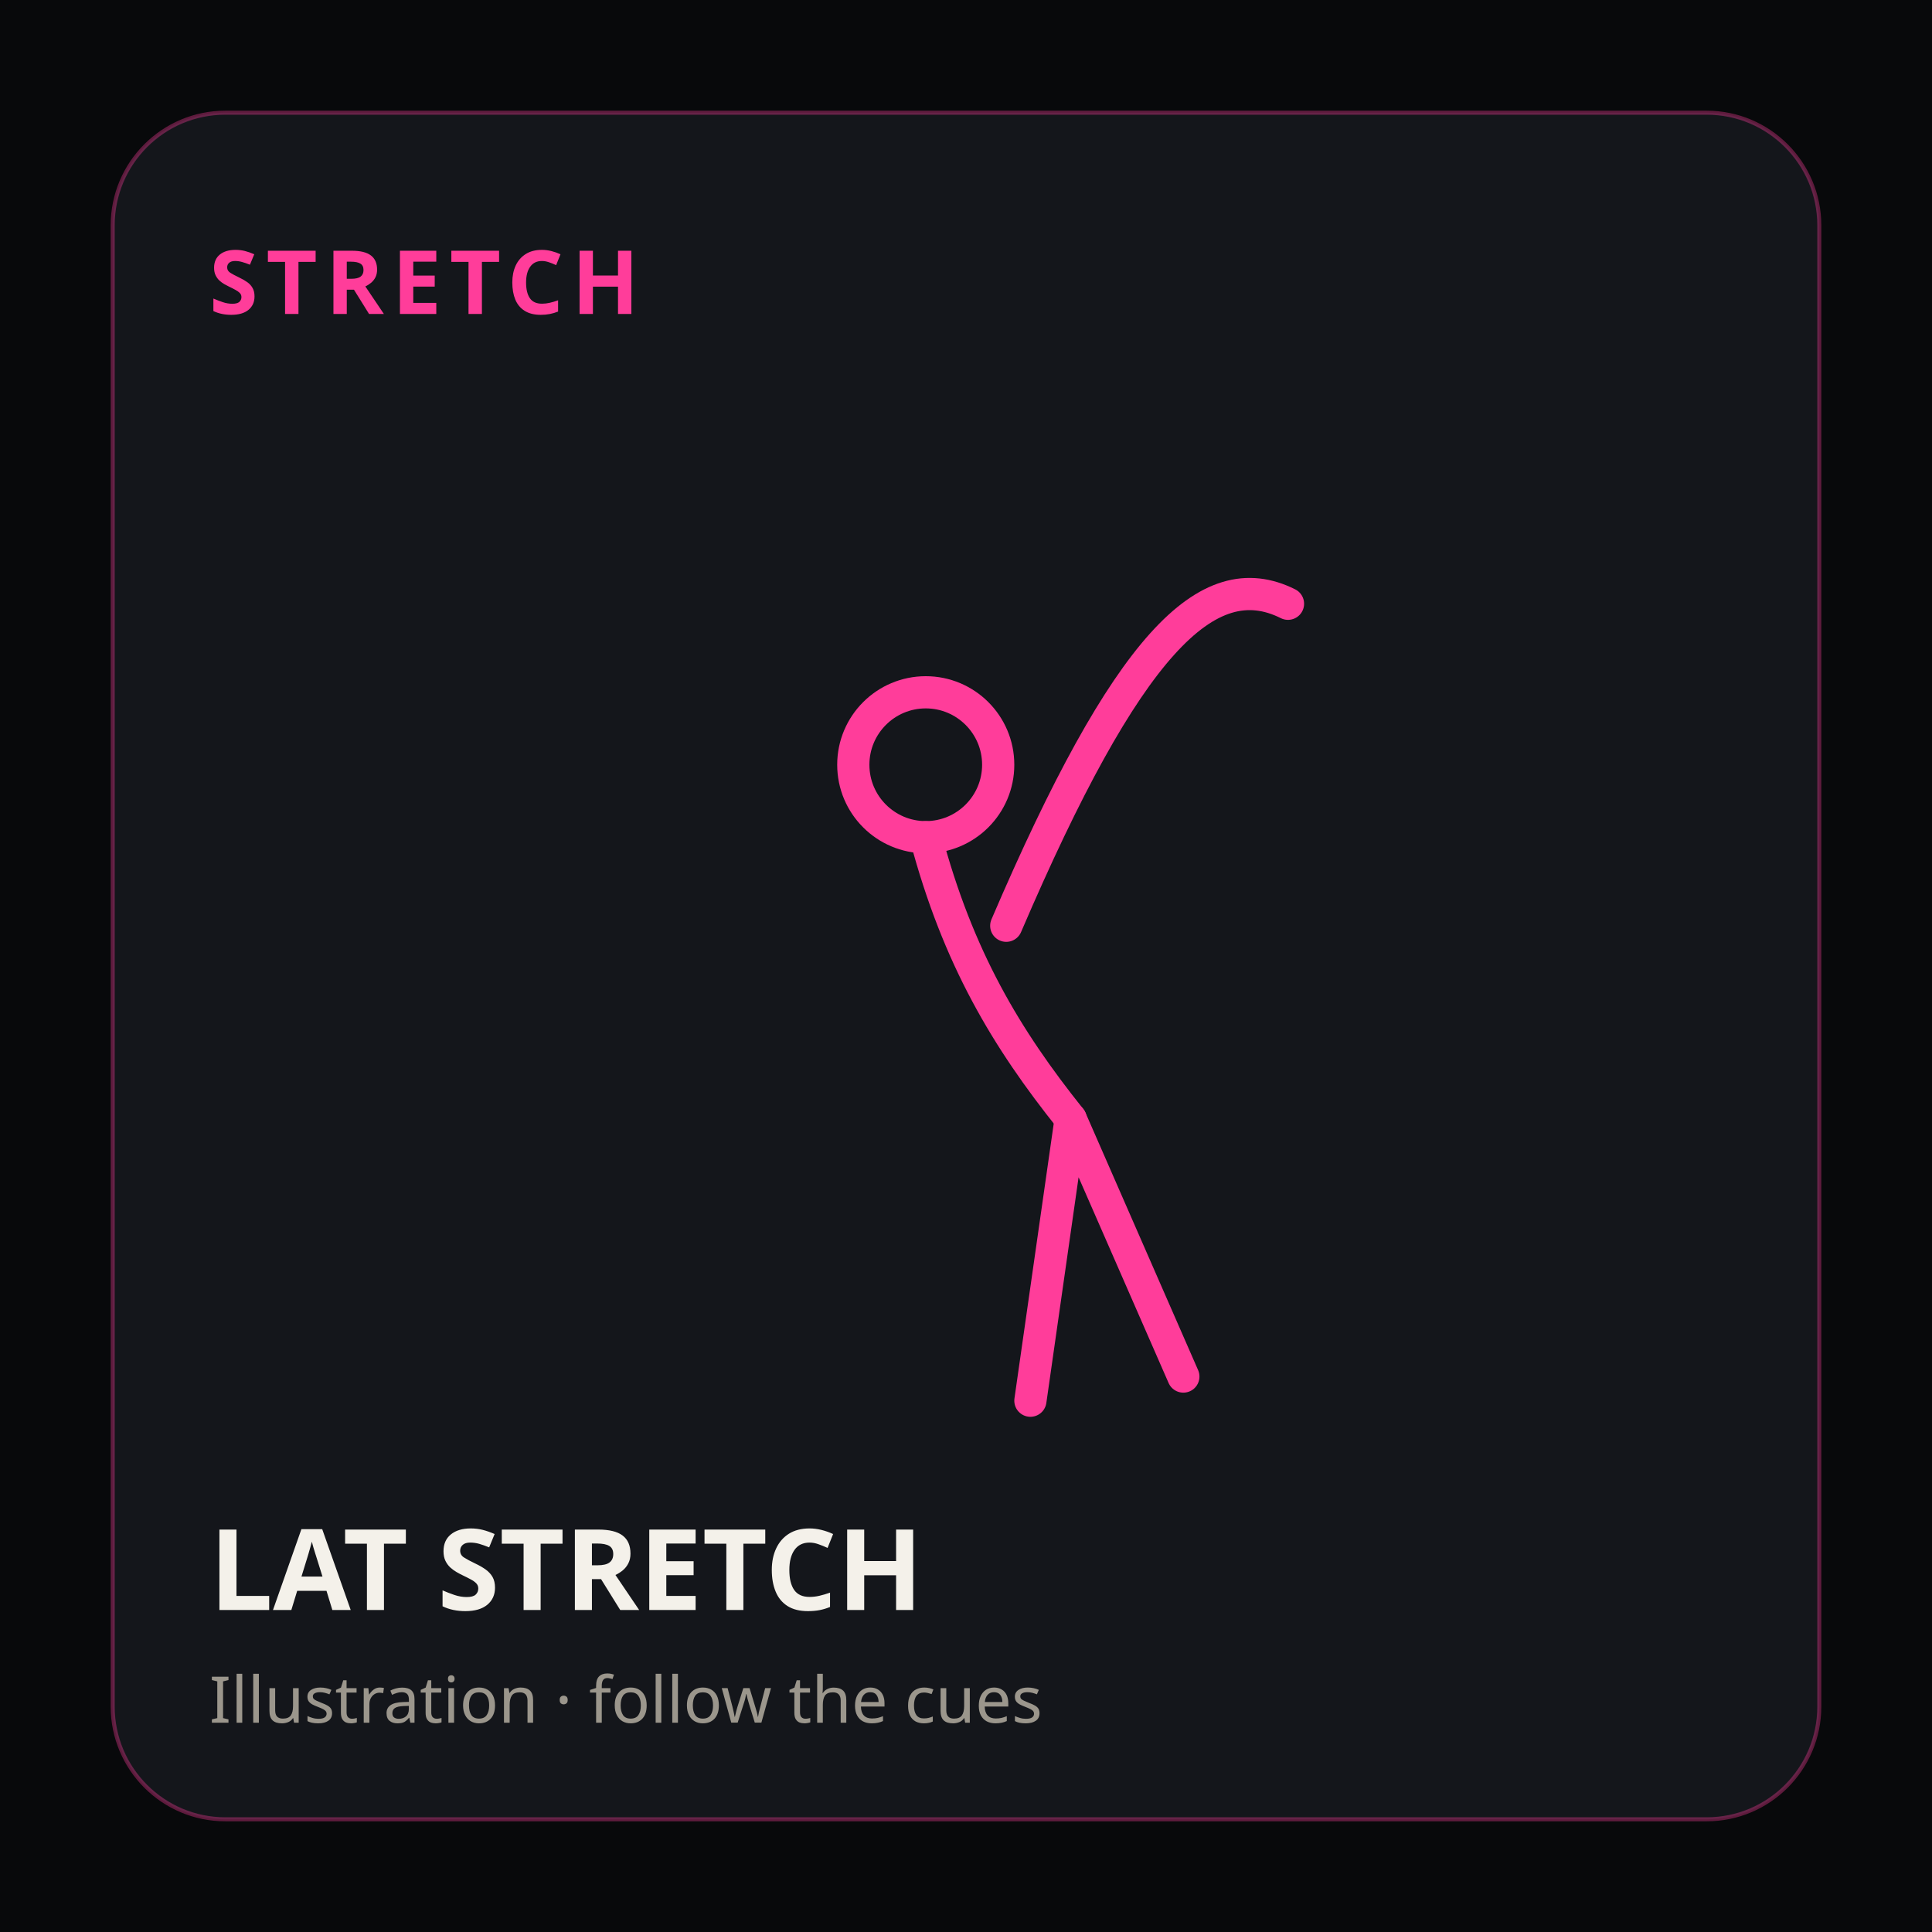
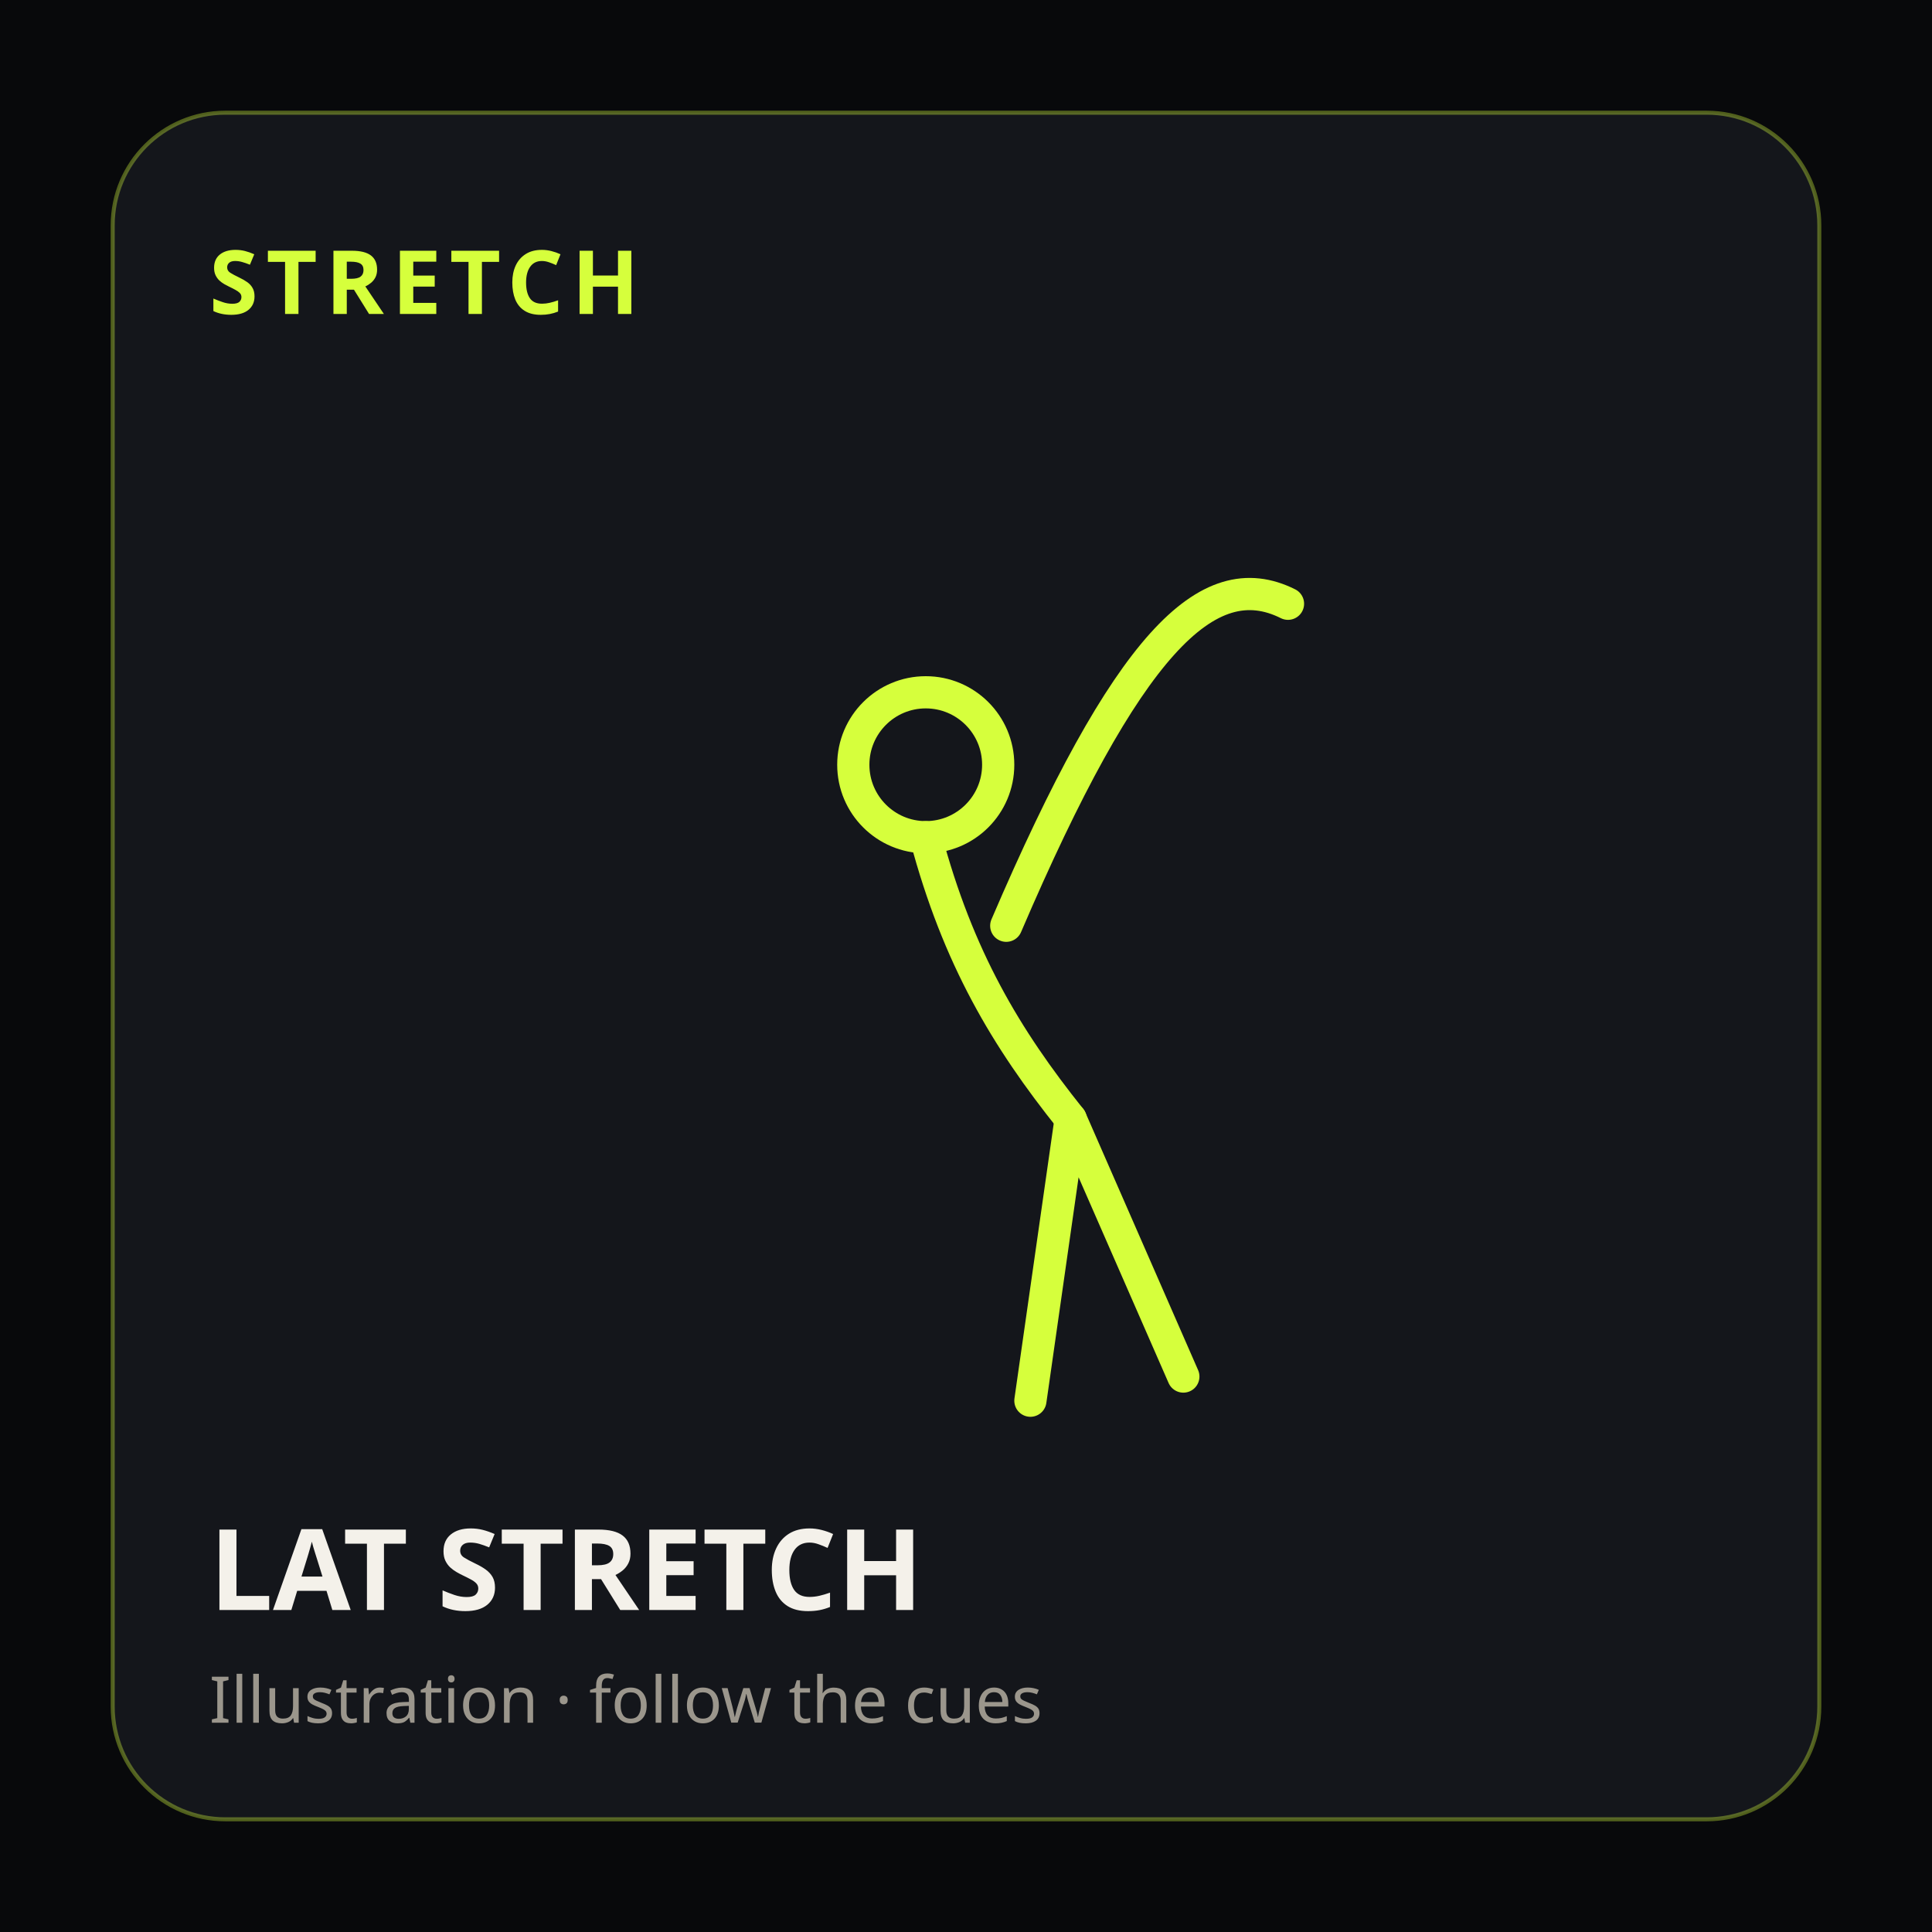
<svg xmlns="http://www.w3.org/2000/svg" width="480" height="480" viewBox="0 0 480 480" role="img">
  <rect width="480" height="480" fill="#08090b" />
-   <rect x="28" y="28" width="424" height="424" rx="28" fill="#14161b" stroke="#ff3d9a" stroke-opacity="0.35" />
-   <text x="52" y="78" fill="#ff3d9a" font-family="ui-sans-serif,system-ui,sans-serif" font-size="22" font-weight="700" letter-spacing="2">STRETCH</text>
-   <g fill="none" stroke="#ff3d9a" stroke-width="8" stroke-linecap="round" stroke-linejoin="round">
+   <rect x="28" y="28" width="424" height="424" rx="28" fill="#14161b" stroke="#d6ff3c" stroke-opacity="0.35" />
+   <text x="52" y="78" fill="#d6ff3c" font-family="ui-sans-serif,system-ui,sans-serif" font-size="22" font-weight="700" letter-spacing="2">STRETCH</text>
+   <g fill="none" stroke="#d6ff3c" stroke-width="8" stroke-linecap="round" stroke-linejoin="round">
    <circle cx="230" cy="190" r="18" fill="#14161b" />
    <path d="M230 208 c8 30 20 50 36 70" />
    <path d="M250 230 c30-70 50-90 70-80" />
    <path d="M266 278 l-10 70 M266 278 l28 64" />
  </g>
  <text x="52" y="400" fill="#f4f1ea" font-family="ui-sans-serif,system-ui,sans-serif" font-size="28" font-weight="700">LAT STRETCH</text>
  <text x="52" y="428" fill="#9b968c" font-family="ui-sans-serif,system-ui,sans-serif" font-size="16">Illustration · follow the cues</text>
</svg>
